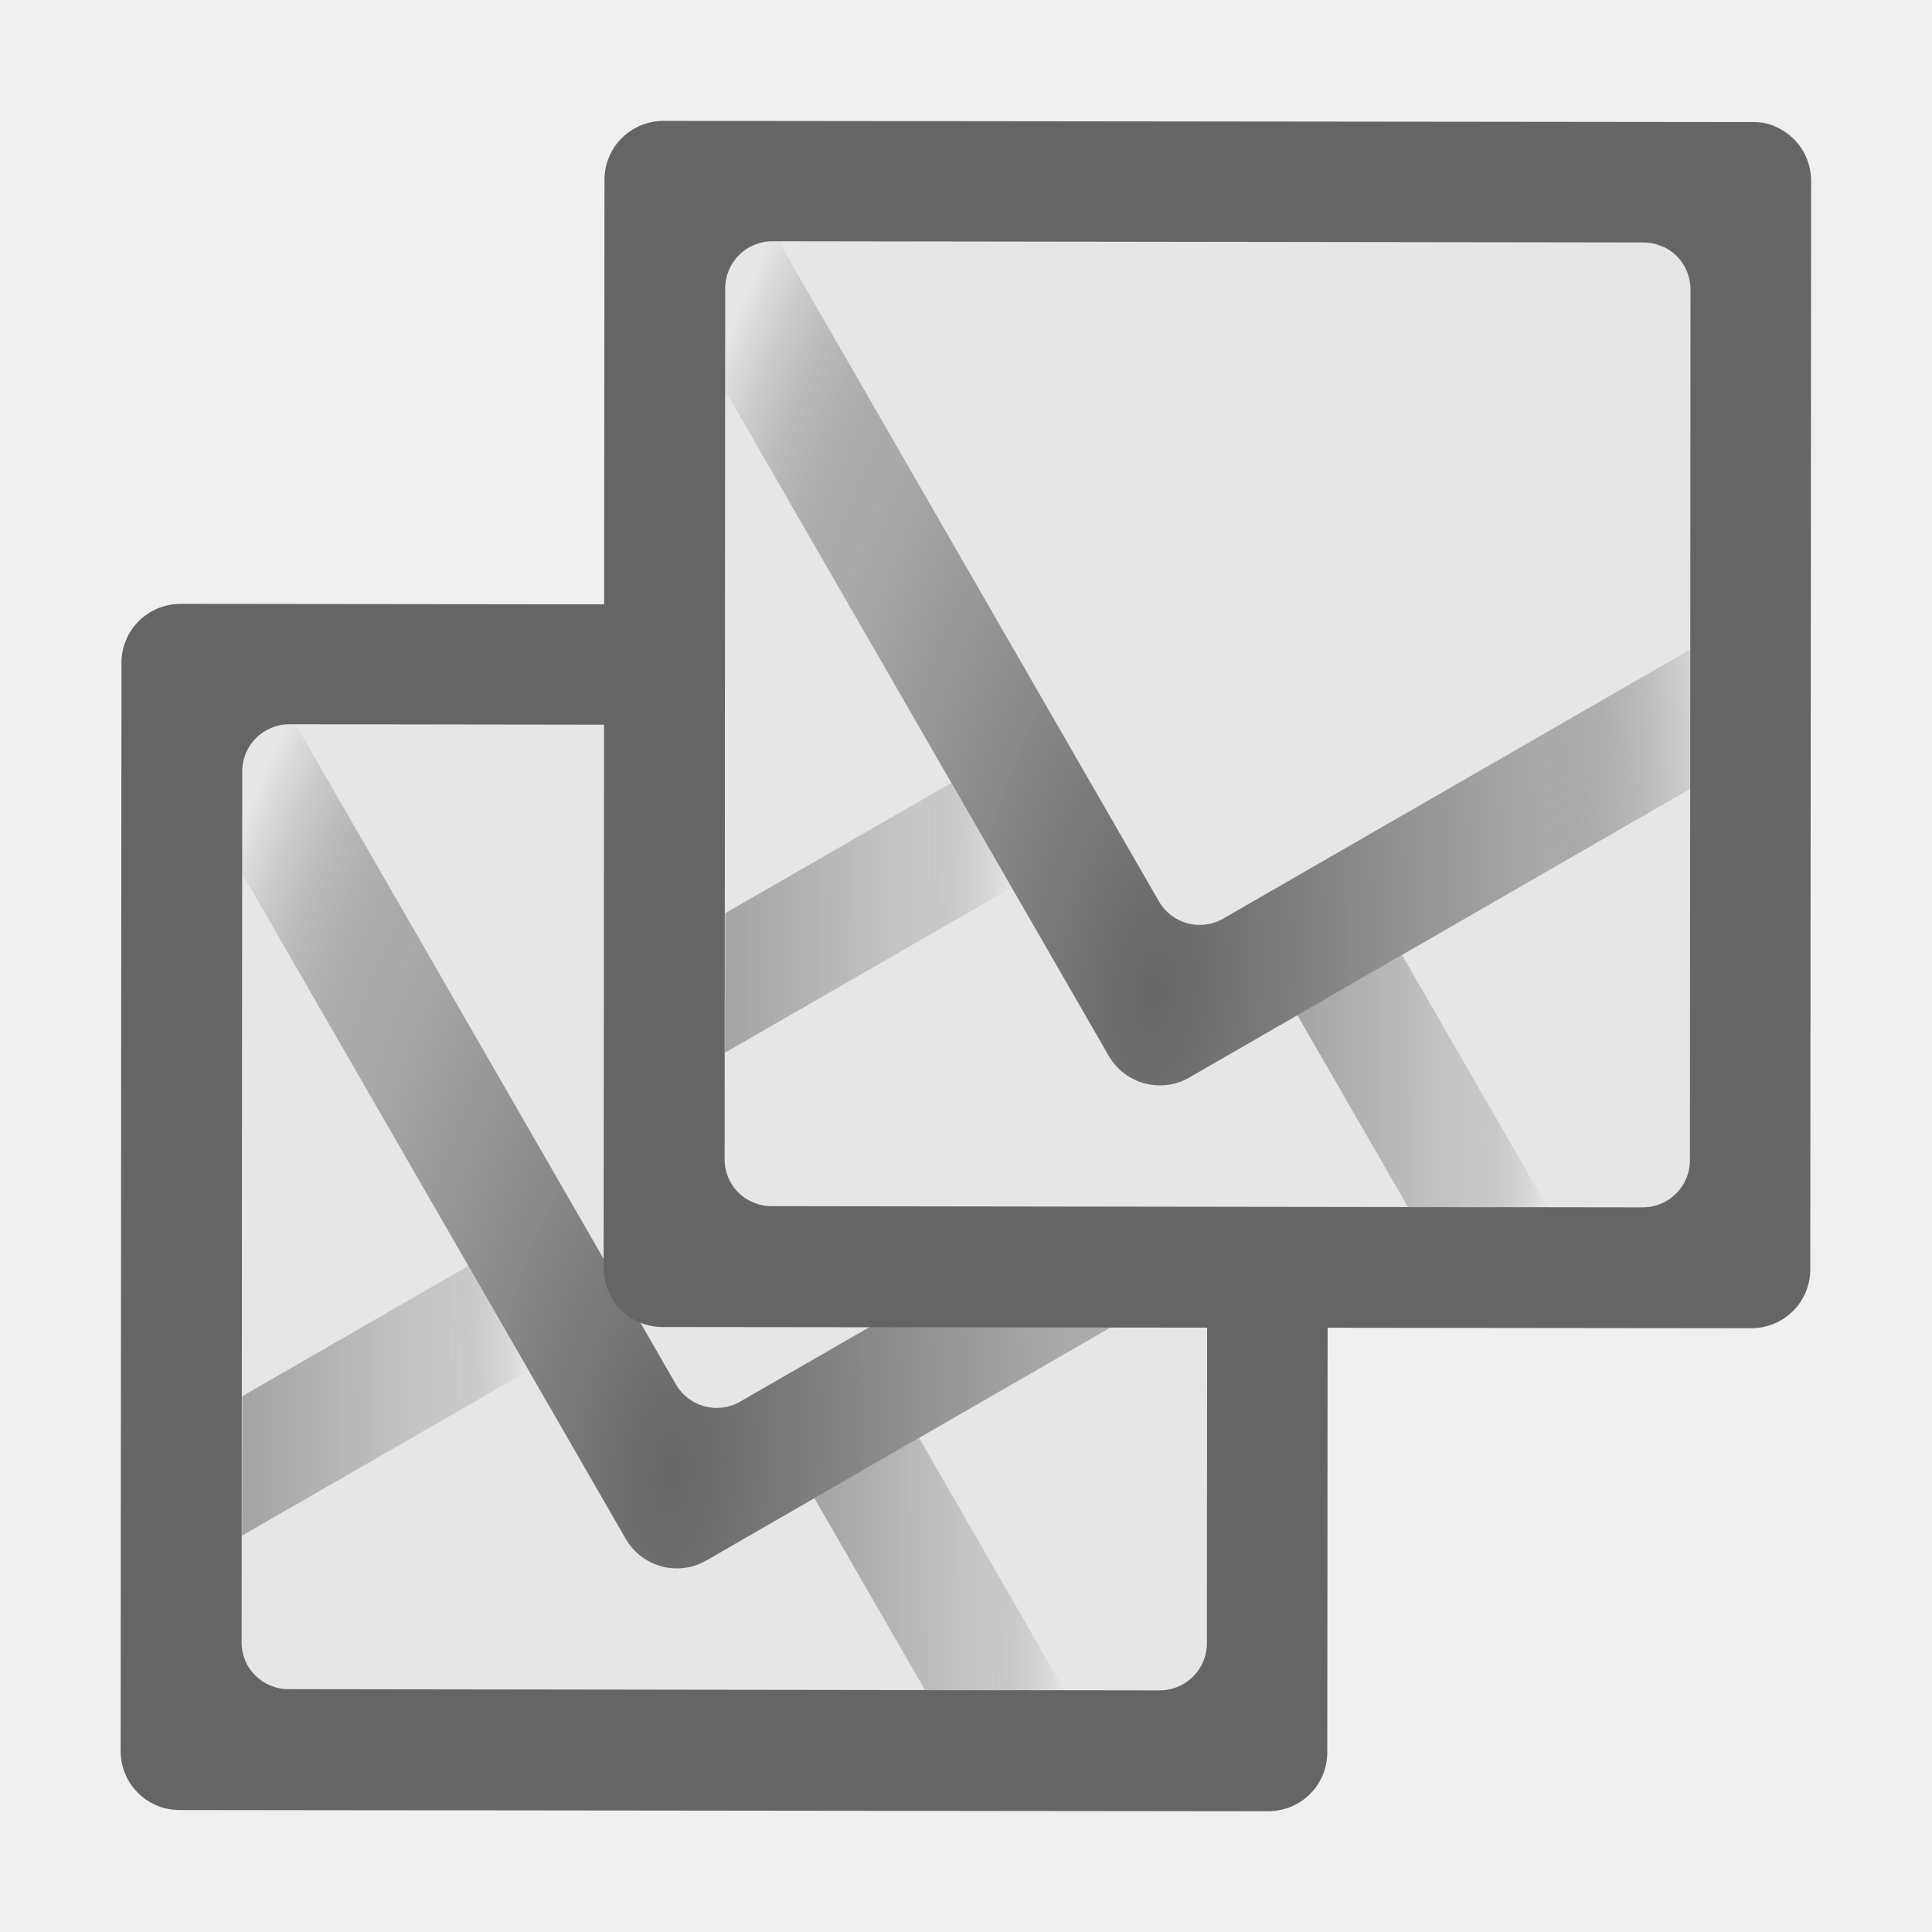
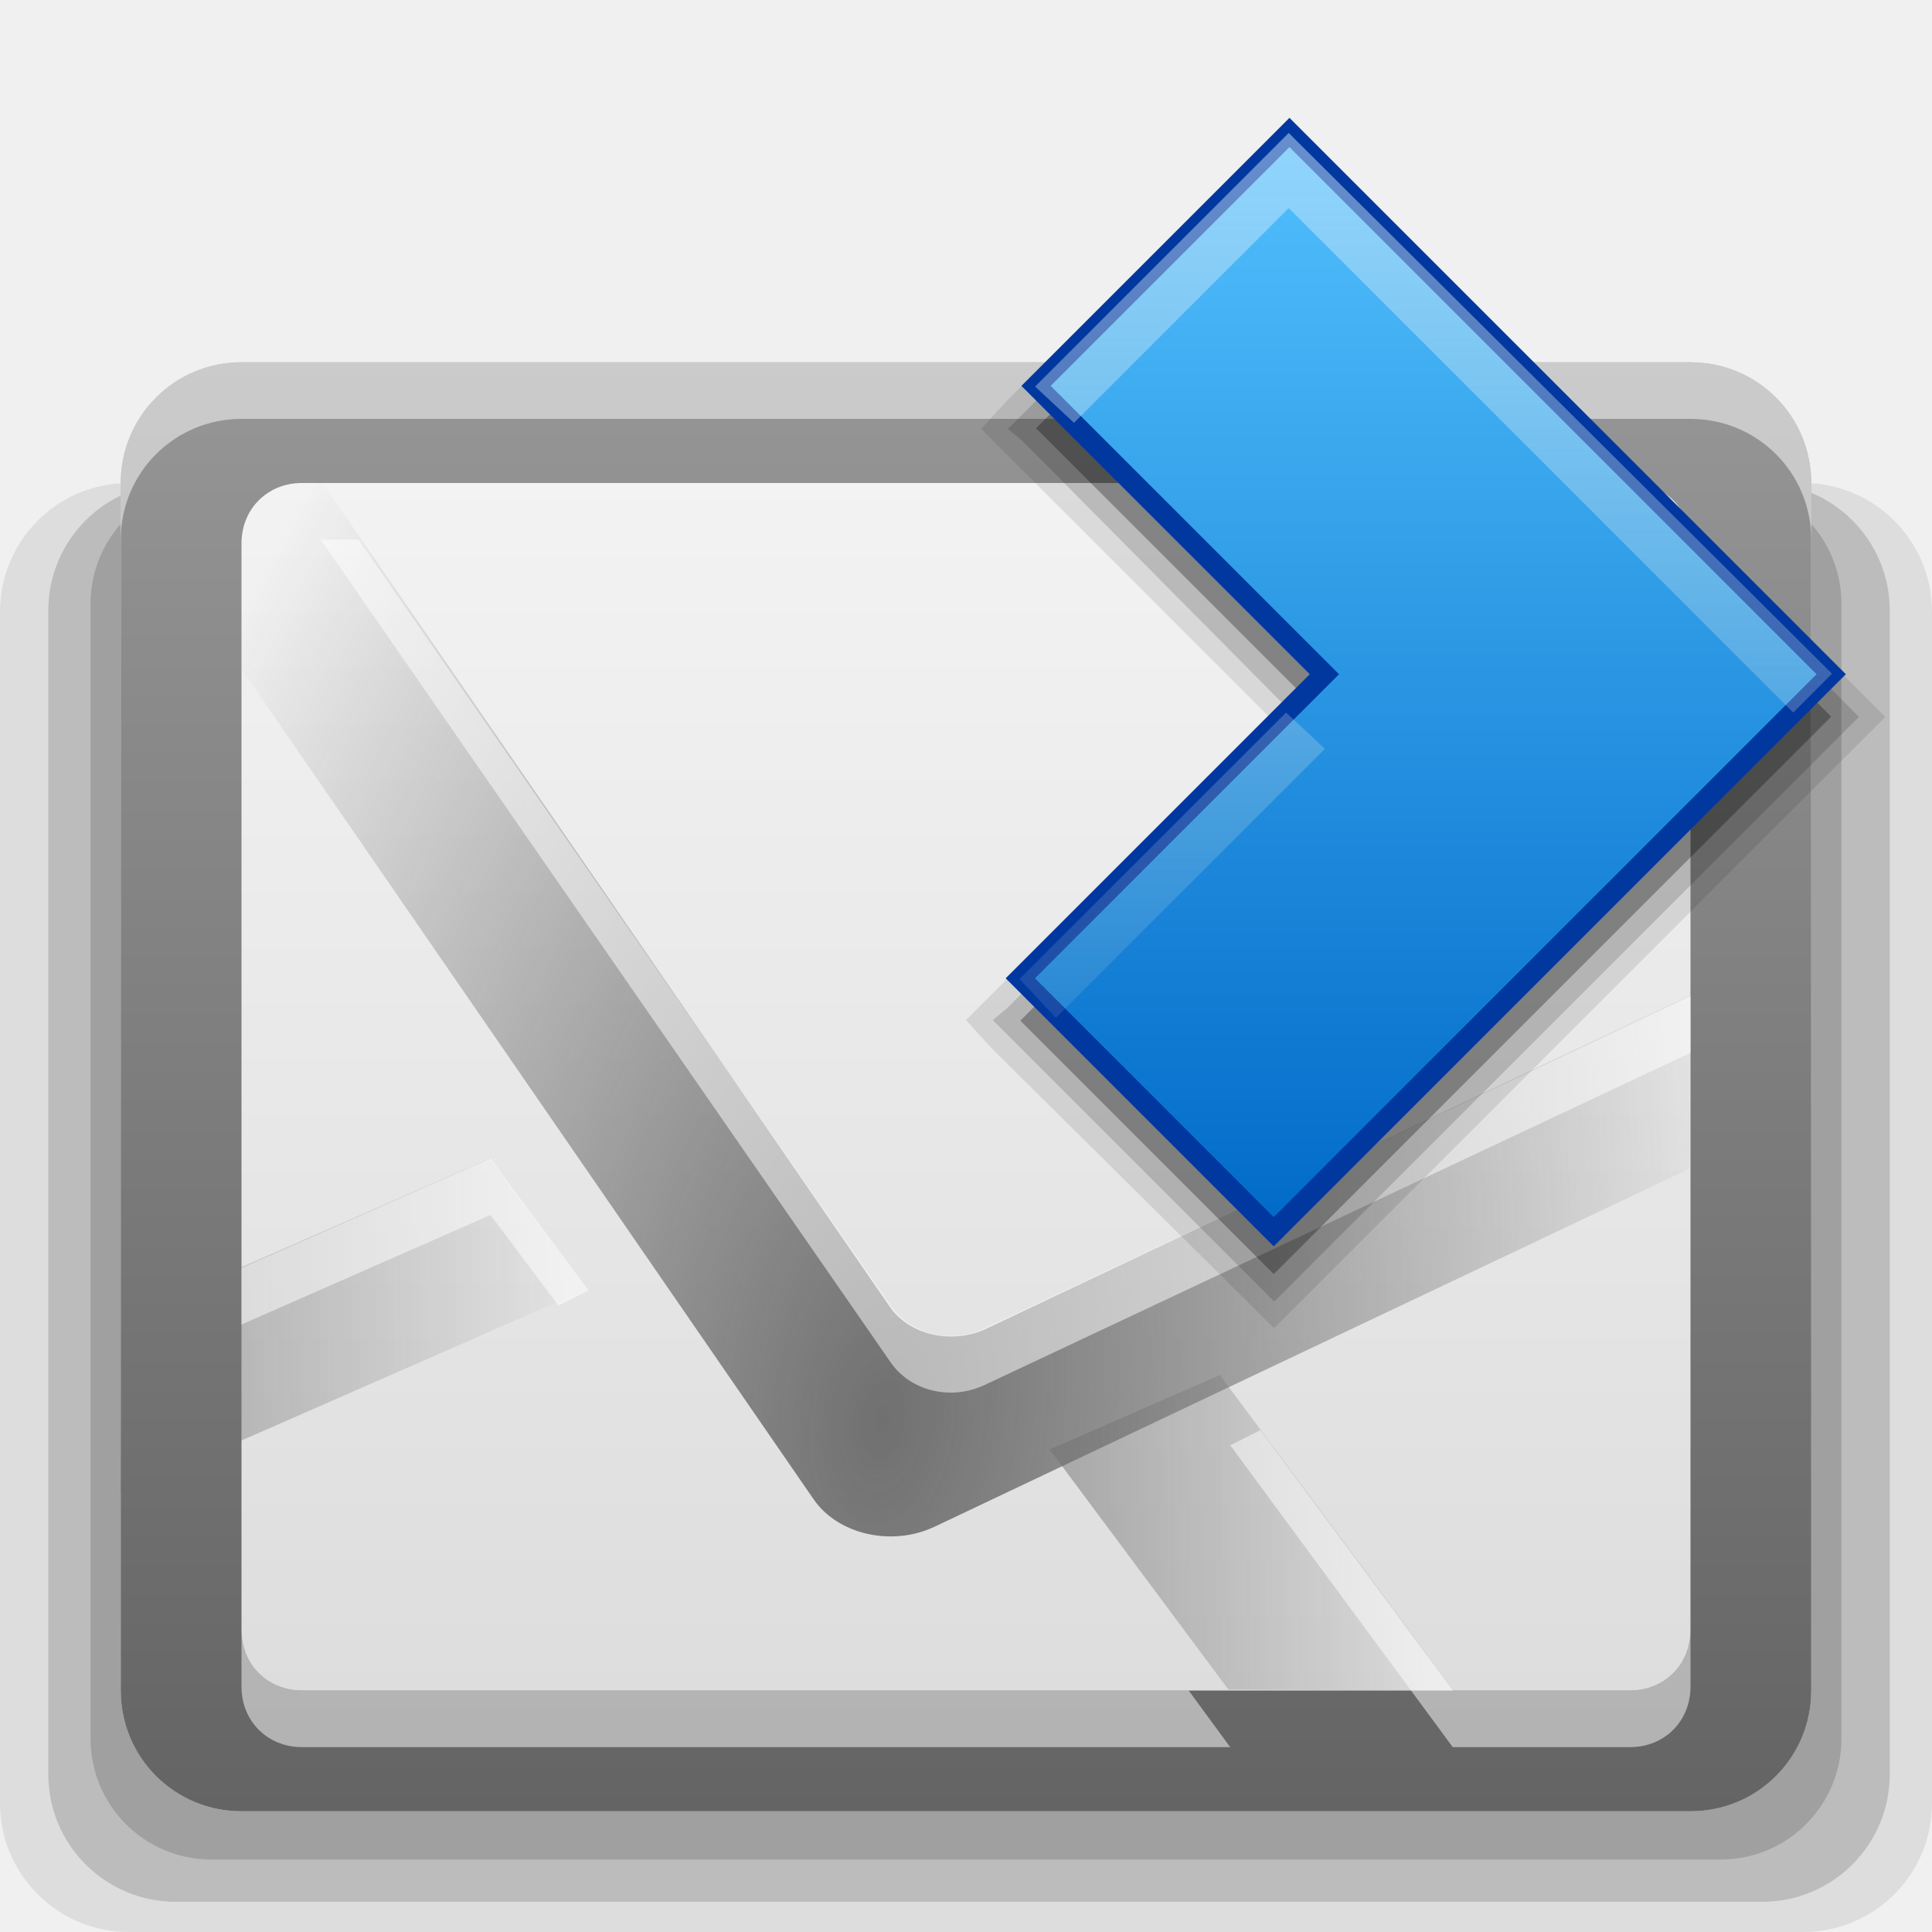
- <svg xmlns="http://www.w3.org/2000/svg" xmlns:xlink="http://www.w3.org/1999/xlink" height="16" id="svg3301" width="16" version="1.1">
-   <defs id="defs3303">
-     <linearGradient id="linearGradient3772">
-       <stop id="stop3774" offset="0" style="stop-color:#656565" />
-       <stop id="stop3780" offset="0.686" style="stop-opacity:0.996;stop-color:#aaa" />
-       <stop id="stop3776" offset="1" style="stop-opacity:0;stop-color:#656565" />
+ <svg xmlns="http://www.w3.org/2000/svg" xmlns:xlink="http://www.w3.org/1999/xlink" height="16" id="Layer_1" style="enable-background:new 0 0 595.28 841.89" version="1.1" viewBox="0 0 16 16" width="16" xml:space="preserve">
+   <defs id="defs31">
+     <radialGradient cx="25.706" cy="-306.871" gradientTransform="matrix(.28038,-2.47538,-1.47033,-.10639,-451.5777,42.62509)" gradientUnits="userSpaceOnUse" id="radialGradient3976" r="4.723">
+       <stop id="stop3978" offset="0" style="stop-color:#707070" />
+       <stop id="stop3980" offset="1" style="stop-opacity:0;stop-color:#707070" />
+     </radialGradient>
+     <linearGradient xlink:href="#radialGradient3976" id="linearGradient3026" gradientUnits="userSpaceOnUse" gradientTransform="matrix(1.01578,0,0,-1.07412,-312.009,-394.9578)" x1="315.721" y1="-379.522" x2="319.022" y2="-379.522" />
+     <linearGradient xlink:href="#radialGradient3976" id="linearGradient3029" gradientUnits="userSpaceOnUse" gradientTransform="matrix(1.01578,0,0,-1.07412,-312.009,-394.9578)" x1="308.147" y1="-377.928" x2="311.947" y2="-377.928" />
+     <radialGradient xlink:href="#radialGradient3976" id="radialGradient3032" gradientUnits="userSpaceOnUse" gradientTransform="matrix(0.2817775,-2.58175,-1.477626,-0.11096,-453.3697,44.06675)" cx="25.706" cy="-306.871" r="4.723" />
+     <linearGradient id="linearGradient4794">
+       <stop id="stop4796" offset="0" style="stop-color:#646464;stop-opacity:1;" />
+       <stop id="stop4798" offset="1" style="stop-color:#969696;stop-opacity:1;" />
    </linearGradient>
-     <linearGradient gradientUnits="userSpaceOnUse" id="linearGradient4286" x1="60.938" x2="100.719" xlink:href="#linearGradient3772" y1="950.925" y2="950.925" />
-     <linearGradient gradientUnits="userSpaceOnUse" id="linearGradient4288" x1="140.219" x2="174.781" xlink:href="#linearGradient3772" y1="973.893" y2="973.893" />
-     <radialGradient cx="123.47" cy="966.735" fx="123.47" fy="966.735" gradientTransform="matrix(0.22178,-2.4499,1.16317,0.1053,-1031.31,1161.944)" gradientUnits="userSpaceOnUse" id="radialGradient4284" r="66.781" xlink:href="#linearGradient3772" />
-     <radialGradient xlink:href="#linearGradient3772" id="radialGradient3009" gradientUnits="userSpaceOnUse" gradientTransform="matrix(0.22178,-2.4499,1.16317,0.1053,-1031.31,1161.944)" cx="123.47" cy="966.735" fx="123.47" fy="966.735" r="66.781" />
-     <linearGradient xlink:href="#linearGradient3772" id="linearGradient3011" gradientUnits="userSpaceOnUse" x1="60.938" y1="950.925" x2="100.719" y2="950.925" />
-     <linearGradient xlink:href="#linearGradient3772" id="linearGradient3013" gradientUnits="userSpaceOnUse" x1="140.219" y1="973.893" x2="174.781" y2="973.893" />
-     <radialGradient xlink:href="#linearGradient3772" id="radialGradient3021" gradientUnits="userSpaceOnUse" gradientTransform="matrix(0.22178,-2.4499,1.16317,0.1053,-1031.31,1161.944)" cx="123.47" cy="966.735" fx="123.47" fy="966.735" r="66.781" />
-     <linearGradient xlink:href="#linearGradient3772" id="linearGradient3023" gradientUnits="userSpaceOnUse" x1="60.938" y1="950.925" x2="100.719" y2="950.925" />
-     <linearGradient xlink:href="#linearGradient3772" id="linearGradient3025" gradientUnits="userSpaceOnUse" x1="140.219" y1="973.893" x2="174.781" y2="973.893" />
+     <linearGradient id="linearGradient3827">
+       <stop id="stop3829" offset="0" style="stop-color:#dbdbdb;stop-opacity:1" />
+       <stop id="stop3831" offset="1" style="stop-color:#f5f5f5;stop-opacity:1" />
+     </linearGradient>
+     <linearGradient xlink:href="#linearGradient3827" id="linearGradient3924" x1="9" y1="15" x2="9" y2="3" gradientUnits="userSpaceOnUse" />
+     <linearGradient xlink:href="#linearGradient4794" id="linearGradient3932" x1="9" y1="15" x2="9" y2="3" gradientUnits="userSpaceOnUse" />
+     <linearGradient y2="15" x2="8" y1="1" x1="8" gradientTransform="translate(-0.78125,1036.362)" gradientUnits="userSpaceOnUse" id="linearGradient3039-1" xlink:href="#linearGradient3981" />
+     <linearGradient y2="1044.316" x2="14.919" y1="1044.316" x1="-0.011" gradientTransform="matrix(0,-0.9377289,0.9377289,0,-972.0607,1051.352)" gradientUnits="userSpaceOnUse" id="linearGradient3037" xlink:href="#linearGradient4414" />
+     <linearGradient id="linearGradient3981">
+       <stop style="stop-color:#d5ebff;stop-opacity:1;" offset="0" id="stop3983" />
+       <stop style="stop-color:#fff6d5;stop-opacity:0;" offset="1" id="stop3985" />
+     </linearGradient>
+     <linearGradient id="linearGradient4414">
+       <stop style="stop-color:#0069c8;stop-opacity:1;" offset="0" id="stop4416" />
+       <stop style="stop-color:#55c4ff;stop-opacity:1;" offset="1" id="stop4418" />
+     </linearGradient>
  </defs>
-   <g id="layer1" transform="translate(0,-1036.362)">
-     <path d="m 10.383,1041.634 c -0.008,0 -0.016,-0.01 -0.025,-0.011 -0.09,-0.037 -0.187,-0.057 -0.285,-0.057 -2.713,0 -5.426,0 -8.138,-0.01 -0.402,0 -0.733,0.33 -0.733,0.732 l -0.006,8.136 c -3.005e-4,0.402 0.329,0.733 0.732,0.733 l 8.138,0.01 c 0.402,0 0.733,-0.33 0.733,-0.732 l 0.006,-8.136 c 1.69e-4,-0.291 -0.171,-0.547 -0.422,-0.665 z" id="path4319" style="fill:#e6e6e6;stroke-width:30;font-family:Sans" />
-     <path d="m 10.702,1041.41 c -0.058,-0.027 -0.123,-0.038 -0.191,-0.037 l -9.016,-0.01 c -0.271,9e-4 -0.489,0.218 -0.489,0.488 l -0.007,9.012 c -1.8368e-4,0.271 0.218,0.489 0.488,0.489 l 9.016,0.01 c 0.271,-9e-4 0.489,-0.217 0.489,-0.488 l 0.007,-9.013 c 1.52e-4,-0.203 -0.122,-0.377 -0.298,-0.451 z m -0.94,0.99 c 0.141,0.058 0.238,0.198 0.238,0.361 l -0.005,7.21 c -1.5e-4,0.216 -0.175,0.39 -0.391,0.39 l -7.213,-0.01 c -0.217,-2e-4 -0.392,-0.172 -0.39,-0.391 l 0.005,-7.21 c 1.707e-4,-0.216 0.175,-0.39 0.391,-0.39 l 7.213,0.01 c 0.054,4e-4 0.106,0.011 0.152,0.032 z" id="path4321" style="fill:#656565" />
-     <g id="g4279" transform="matrix(0.05979268,-2.1922542e-4,2.1927883e-4,0.05977812,-1.851451,991.1348)">
-       <path d="m 67.969,857.268 c -3.622,-0.017 -6.546,2.878 -6.562,6.5 l -0.062,14.156 52.719,92.25 c 2.247,3.931 7.227,5.309 11.156,3.062 l 69.594,-39.781 0.094,-19.312 L 130,951.237 c -3.144,1.797 -7.109,0.708 -8.906,-2.438 l -52.281,-91.531 -0.844,0 z" id="path2995" style="fill:url(#radialGradient4284)" />
-       <path d="m 92.406,932.3 -31.375,17.938 -0.094,19.312 39.781,-22.719 -8.312,-14.531 z" id="path3008" style="opacity:0.515;fill:url(#linearGradient4286)" />
-       <path d="m 154.75,956.362 -14.531,8.281 15.25,26.688 19.312,0.094 -20.031,-35.062 z" id="path3006" style="opacity:0.515;fill:url(#linearGradient4288)" />
-     </g>
-     <path style="fill:#e6e6e6;stroke-width:30;font-family:Sans" id="path3009" d="m 14.383,1037.634 c -0.008,0 -0.016,-0.01 -0.025,-0.011 -0.09,-0.037 -0.187,-0.057 -0.285,-0.057 -2.713,0 -5.426,0 -8.138,-0.01 -0.402,0 -0.733,0.33 -0.733,0.732 l -0.006,8.136 c -3.005e-4,0.402 0.329,0.733 0.732,0.733 l 8.138,0.01 c 0.402,0 0.733,-0.33 0.733,-0.732 l 0.006,-8.136 c 1.69e-4,-0.291 -0.171,-0.547 -0.422,-0.665 z" />
-     <path style="fill:#656565" id="path3011" d="m 14.702,1037.41 c -0.058,-0.027 -0.123,-0.038 -0.191,-0.037 l -9.016,-0.01 c -0.271,9e-4 -0.489,0.218 -0.489,0.488 l -0.007,9.012 c -1.837e-4,0.271 0.218,0.489 0.488,0.489 l 9.016,0.01 c 0.271,-9e-4 0.489,-0.217 0.489,-0.488 l 0.007,-9.013 c 1.51e-4,-0.203 -0.122,-0.377 -0.298,-0.451 z m -0.94,0.99 c 0.141,0.058 0.238,0.198 0.238,0.361 l -0.005,7.21 c -1.5e-4,0.216 -0.175,0.39 -0.391,0.39 l -7.213,-0.01 c -0.217,-2e-4 -0.392,-0.172 -0.39,-0.391 l 0.005,-7.21 c 1.707e-4,-0.216 0.175,-0.39 0.391,-0.39 l 7.213,0.01 c 0.054,4e-4 0.106,0.011 0.152,0.032 z" />
-     <g transform="matrix(0.05979268,-2.1922542e-4,2.1927883e-4,0.05977812,2.148549,987.1349)" id="g3013">
-       <path style="fill:url(#radialGradient3021)" id="path3015" d="m 67.969,857.268 c -3.622,-0.017 -6.546,2.878 -6.562,6.5 l -0.062,14.156 52.719,92.25 c 2.247,3.931 7.227,5.309 11.156,3.062 l 69.594,-39.781 0.094,-19.312 L 130,951.237 c -3.144,1.797 -7.109,0.708 -8.906,-2.438 l -52.281,-91.531 -0.844,0 z" />
-       <path style="opacity:0.515;fill:url(#linearGradient3023)" id="path3017" d="m 92.406,932.3 -31.375,17.938 -0.094,19.312 39.781,-22.719 -8.312,-14.531 z" />
-       <path style="opacity:0.515;fill:url(#linearGradient3025)" id="path3019" d="m 154.75,956.362 -14.531,8.281 15.25,26.688 19.312,0.094 -20.031,-35.062 z" />
+   <rect height="12" id="rect5314" rx="1.066" style="opacity:0.08" width="16" x="-5e-007" y="4" />
+   <rect height="11.75" id="rect5316" rx="1.056" style="opacity:0.15" width="15.25" x="0.4" y="4" />
+   <rect height="11.4" id="rect5318" rx="1" style="opacity:0.15" width="14.5" x="0.75" y="4" />
+   <rect height="12" id="rect3801" rx="1" style="fill:url(#linearGradient3924);fill-opacity:1" width="14" x="1" y="3" />
+   <path d="M 2.594,4 C 2.27,3.999 2.007,4.216 2.006,4.486 l -0.006,1.055 4.737,6.874 c 0.2,0.293 0.649,0.396 1.002,0.229 L 13.991,9.679 14,8.24 8.169,11.003 c -0.284,0.135 -0.64,0.054 -0.801,-0.183 L 2.671,4 H 2.594 z" id="path2995" style="fill:url(#radialGradient3032)" />
+   <path d="M 4.053,9.594 1.01,10.929 1,12.368 4.861,10.675 4.053,9.594 z" id="path3008" style="opacity:0.515;fill:url(#linearGradient3029);enable-background:new;fill-opacity:1.0" />
+   <path d="m 10.103,11.387 -1.41,0.617 1.48,1.988 1.873,0.009 -1.943,-2.613 0,0 z" id="path3006" style="opacity:0.515;fill:url(#linearGradient3026);enable-background:new;fill-opacity:1.0" />
+   <path d="m 2,3 c -0.554,0 -1,0.446 -1,1 l 0,10 c 0,0.554 0.446,1 1,1 L 14,15 c 0.554,0 1,-0.446 1,-1 L 15,4 C 15,3.446 14.554,3 14,3 z m 0.5,1 L 13.5,4 C 13.785,4 14,4.215 14,4.5 l 0,9 C 14,13.785 13.785,14 13.5,14 L 2.5,14 c -0.285,0 -0.5,-0.215 -0.5,-0.5 l 0,-9 c 0,-0.285 0.215,-0.5 0.5,-0.5 z" id="rect3025" style="fill:url(#linearGradient3932);fill-opacity:1" />
+   <path style="fill:#ffffff;fill-opacity:1;opacity:0.5" d="M 2 3 C 1.446 3 1 3.446 1 4 L 1 4.469 C 1 3.915 1.446 3.469 2 3.469 L 14 3.469 C 14.554 3.469 15 3.915 15 4.469 L 15 4 C 15 3.446 14.554 3 14 3 L 2 3 z M 2.656 4.469 L 7.375 11.281 C 7.537 11.518 7.872 11.604 8.156 11.469 L 14 8.719 L 14 8.25 L 8.156 11 C 7.872 11.135 7.537 11.049 7.375 10.812 L 2.969 4.469 L 2.656 4.469 z M 4.062 9.594 L 2 10.5 L 2 10.969 L 4.062 10.062 L 4.625 10.812 L 4.875 10.688 L 4.062 9.594 z M 10.438 11.844 L 10.188 11.969 L 12.031 14.469 L 13.5 14.469 C 13.785 14.469 14 14.253 14 13.969 L 14 13.5 C 14 13.785 13.785 14 13.5 14 L 12.031 14 L 10.438 11.844 z M 2 13.5 L 2 13.969 C 2 14.253 2.215 14.469 2.5 14.469 L 10.188 14.469 L 9.844 14 L 2.5 14 C 2.215 14 2 13.785 2 13.5 z " id="path3072" />
+   <g transform="matrix(0.6855983,0,0,0.6855983,6.322442,-710.013)" id="layer1">
+     <g transform="translate(0,-0.7071)" id="g3030">
+       <path style="font-size:medium;font-style:normal;font-variant:normal;font-weight:normal;font-stretch:normal;text-indent:0;text-align:start;text-decoration:none;line-height:normal;letter-spacing:normal;word-spacing:normal;text-transform:none;direction:ltr;block-progression:tb;writing-mode:lr-tb;text-anchor:start;baseline-shift:baseline;opacity:0.1;color:#000000;fill:#000000;fill-opacity:1;fill-rule:nonzero;stroke:none;stroke-width:1;marker:none;visibility:visible;display:inline;overflow:visible;enable-background:accumulate;font-family:Sans;-inkscape-font-specification:Sans" d="m 2.63,1041.498 0.322,0.322 3.157,3.157 -3.341,3.341 -0.322,0.322 0.322,0.352 3.077,3.048 0.322,0.322 0.322,-0.322 6.74,-6.74 0.322,-0.322 -0.322,-0.322 -6.557,-6.556 -0.322,-0.322 -0.322,0.322 -3.077,3.047 z" id="path3828" />
+       <path style="font-size:medium;font-style:normal;font-variant:normal;font-weight:normal;font-stretch:normal;text-indent:0;text-align:start;text-decoration:none;line-height:normal;letter-spacing:normal;word-spacing:normal;text-transform:none;direction:ltr;block-progression:tb;writing-mode:lr-tb;text-anchor:start;baseline-shift:baseline;opacity:0.15;color:#000000;fill:#000000;fill-opacity:1;fill-rule:nonzero;stroke:none;stroke-width:0.5;marker:none;visibility:visible;display:inline;overflow:visible;enable-background:accumulate;font-family:Sans;-inkscape-font-specification:Sans" d="m 2.953,1041.498 0.176,0.146 3.304,3.333 -3.487,3.517 -0.176,0.146 0.176,0.176 3.048,3.048 0.176,0.176 0.176,-0.176 6.711,-6.711 0.176,-0.176 -0.176,-0.176 -6.527,-6.527 -0.176,-0.176 -0.176,0.176 -3.048,3.048 z" id="path3836" />
+       <path id="path3814" d="m 3.293,1041.491 3.483,3.483 -3.673,3.673 3.061,3.061 6.734,-6.734 -6.544,-6.544 z" style="opacity:0.29;fill:#000000;fill-opacity:1;fill-rule:nonzero;stroke:none" />
+       <path style="fill:url(#linearGradient3037);fill-opacity:1;fill-rule:nonzero;stroke:#0038a0;stroke-width:0.25;stroke-miterlimit:4;stroke-opacity:1;stroke-dasharray:none" d="m 3.293,1040.979 3.483,3.483 -3.673,3.673 3.061,3.061 6.734,-6.734 -6.544,-6.544 z" id="rect3010" />
+       <path style="opacity:0.5;fill:url(#linearGradient3039-1);fill-opacity:1;fill-rule:nonzero;stroke:none" d="m 6.344,1037.925 -3.062,3.062 0.469,0.438 2.594,-2.594 6.094,6.094 0.469,-0.469 -6.562,-6.531 z m -0.031,7 -3.219,3.219 0.438,0.469 3.25,-3.25 -0.469,-0.438 z" id="path3895" />
    </g>
  </g>
</svg>
